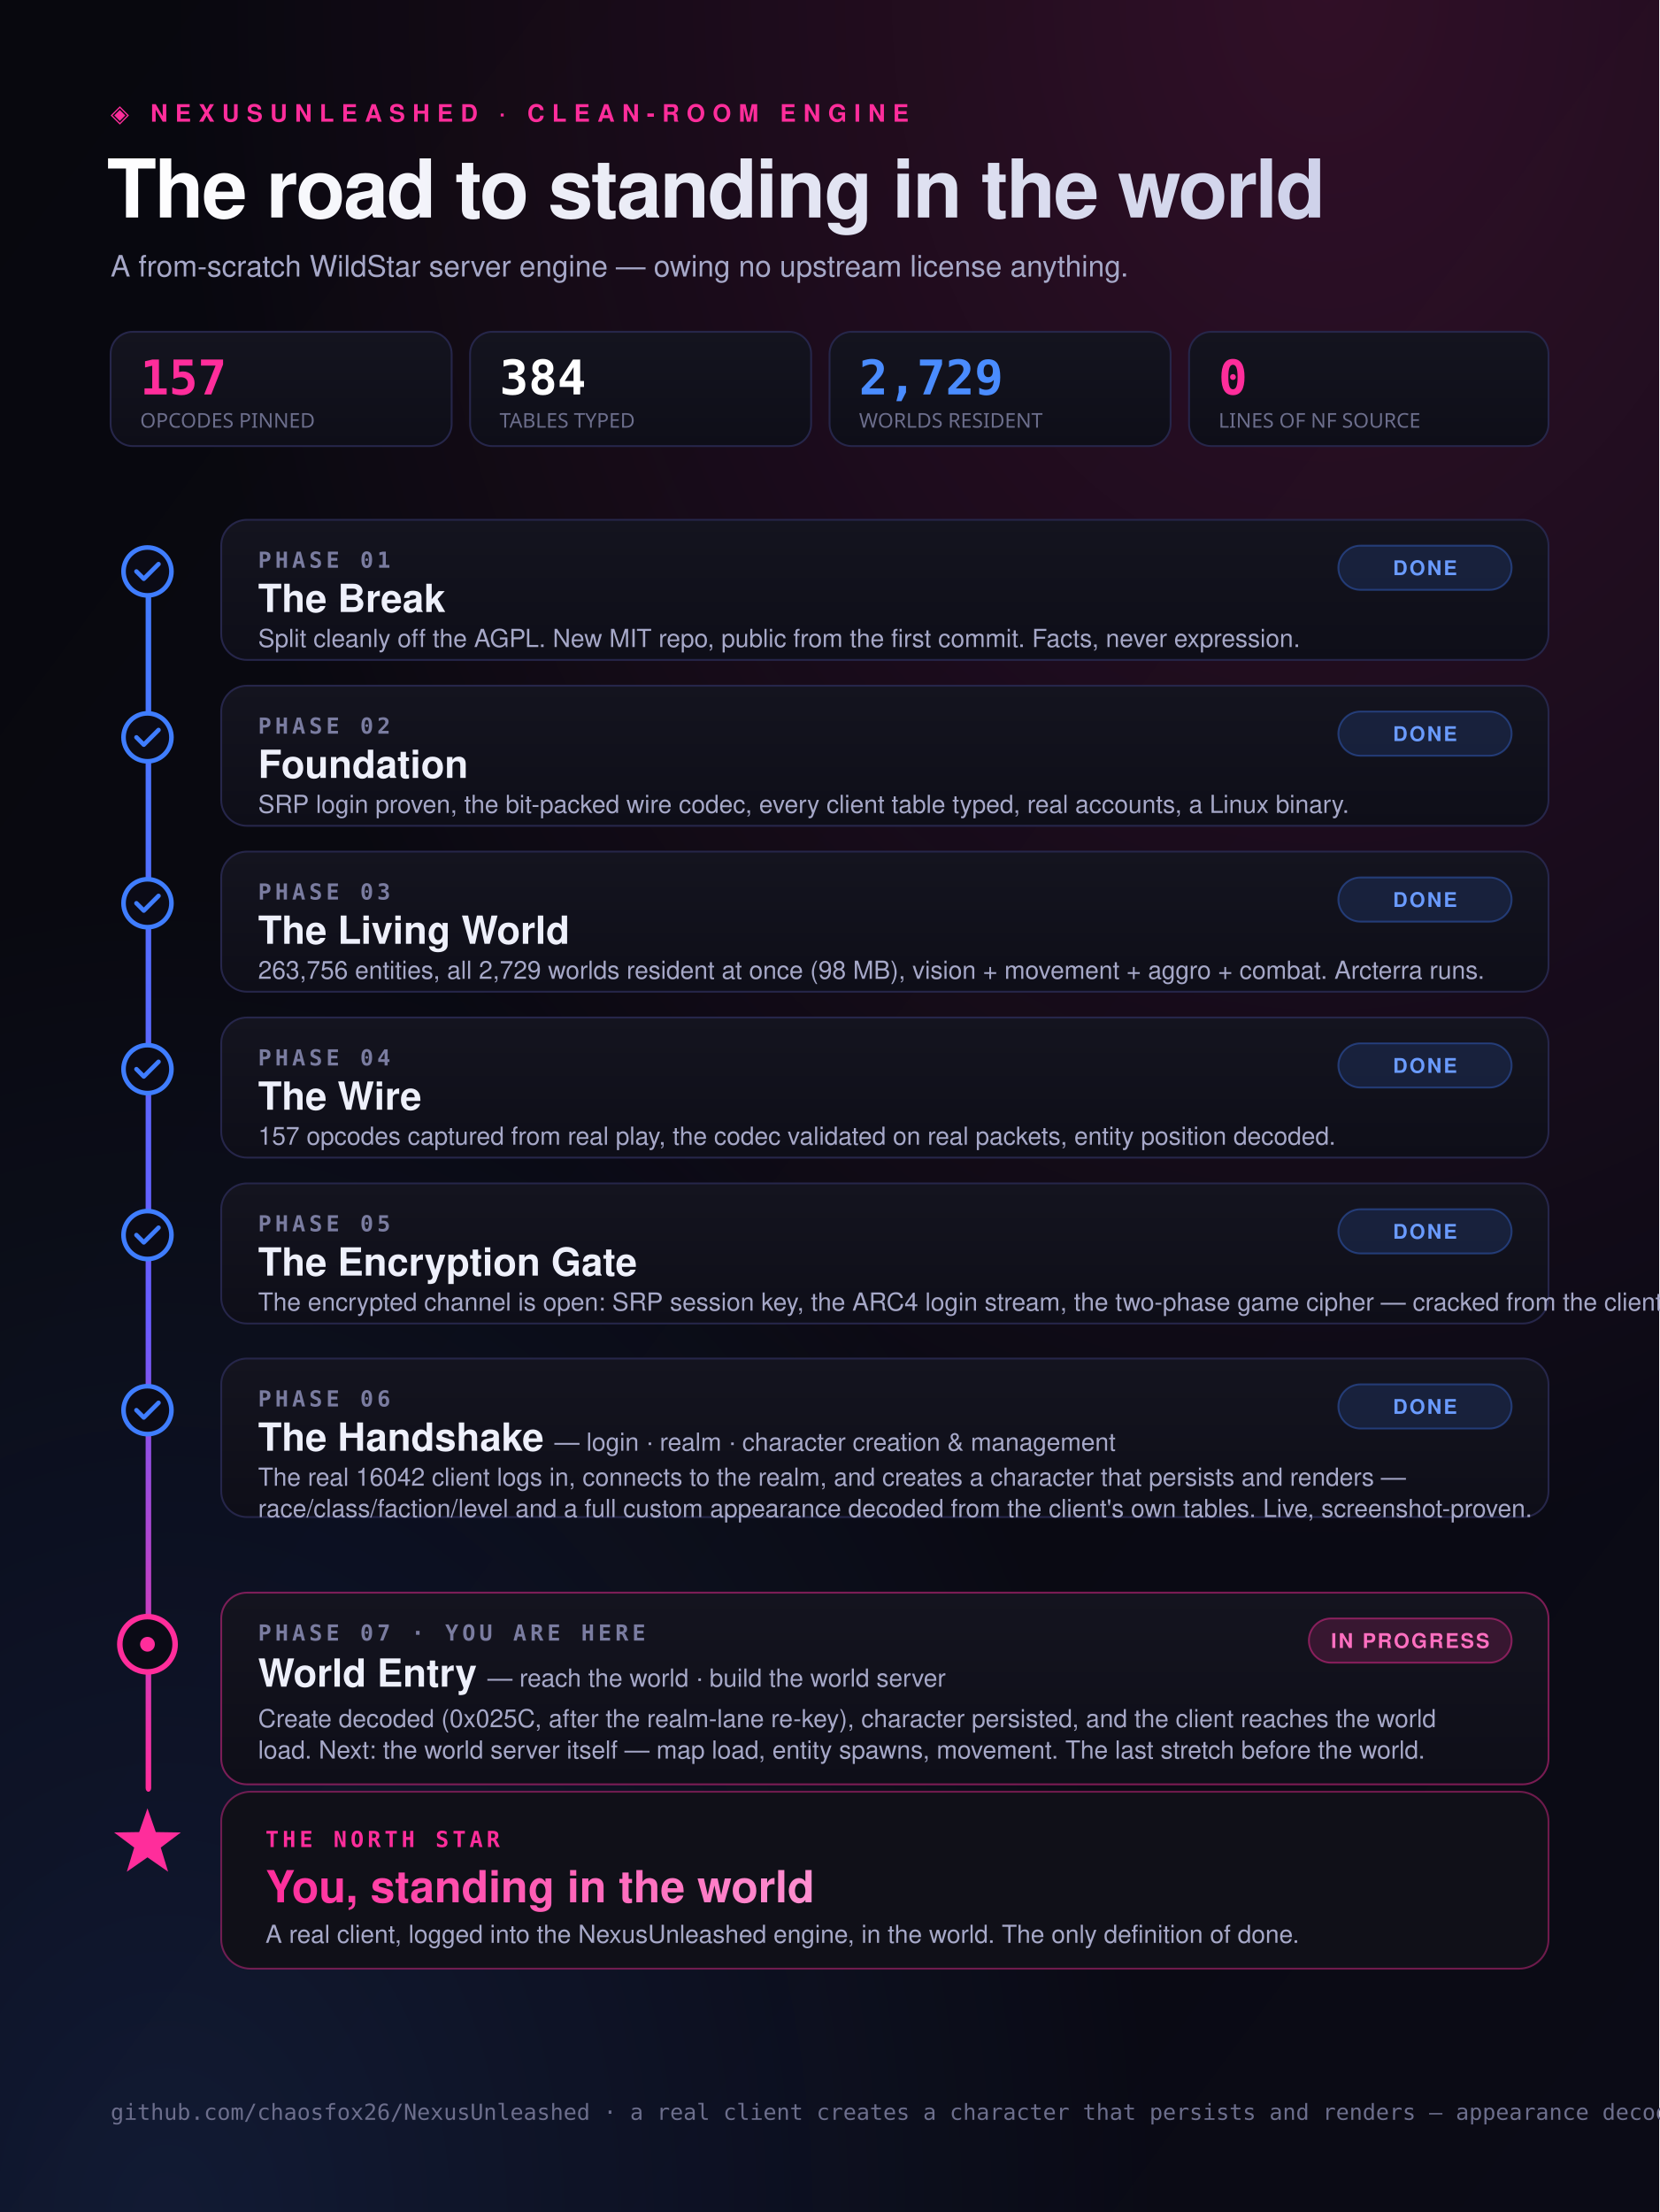
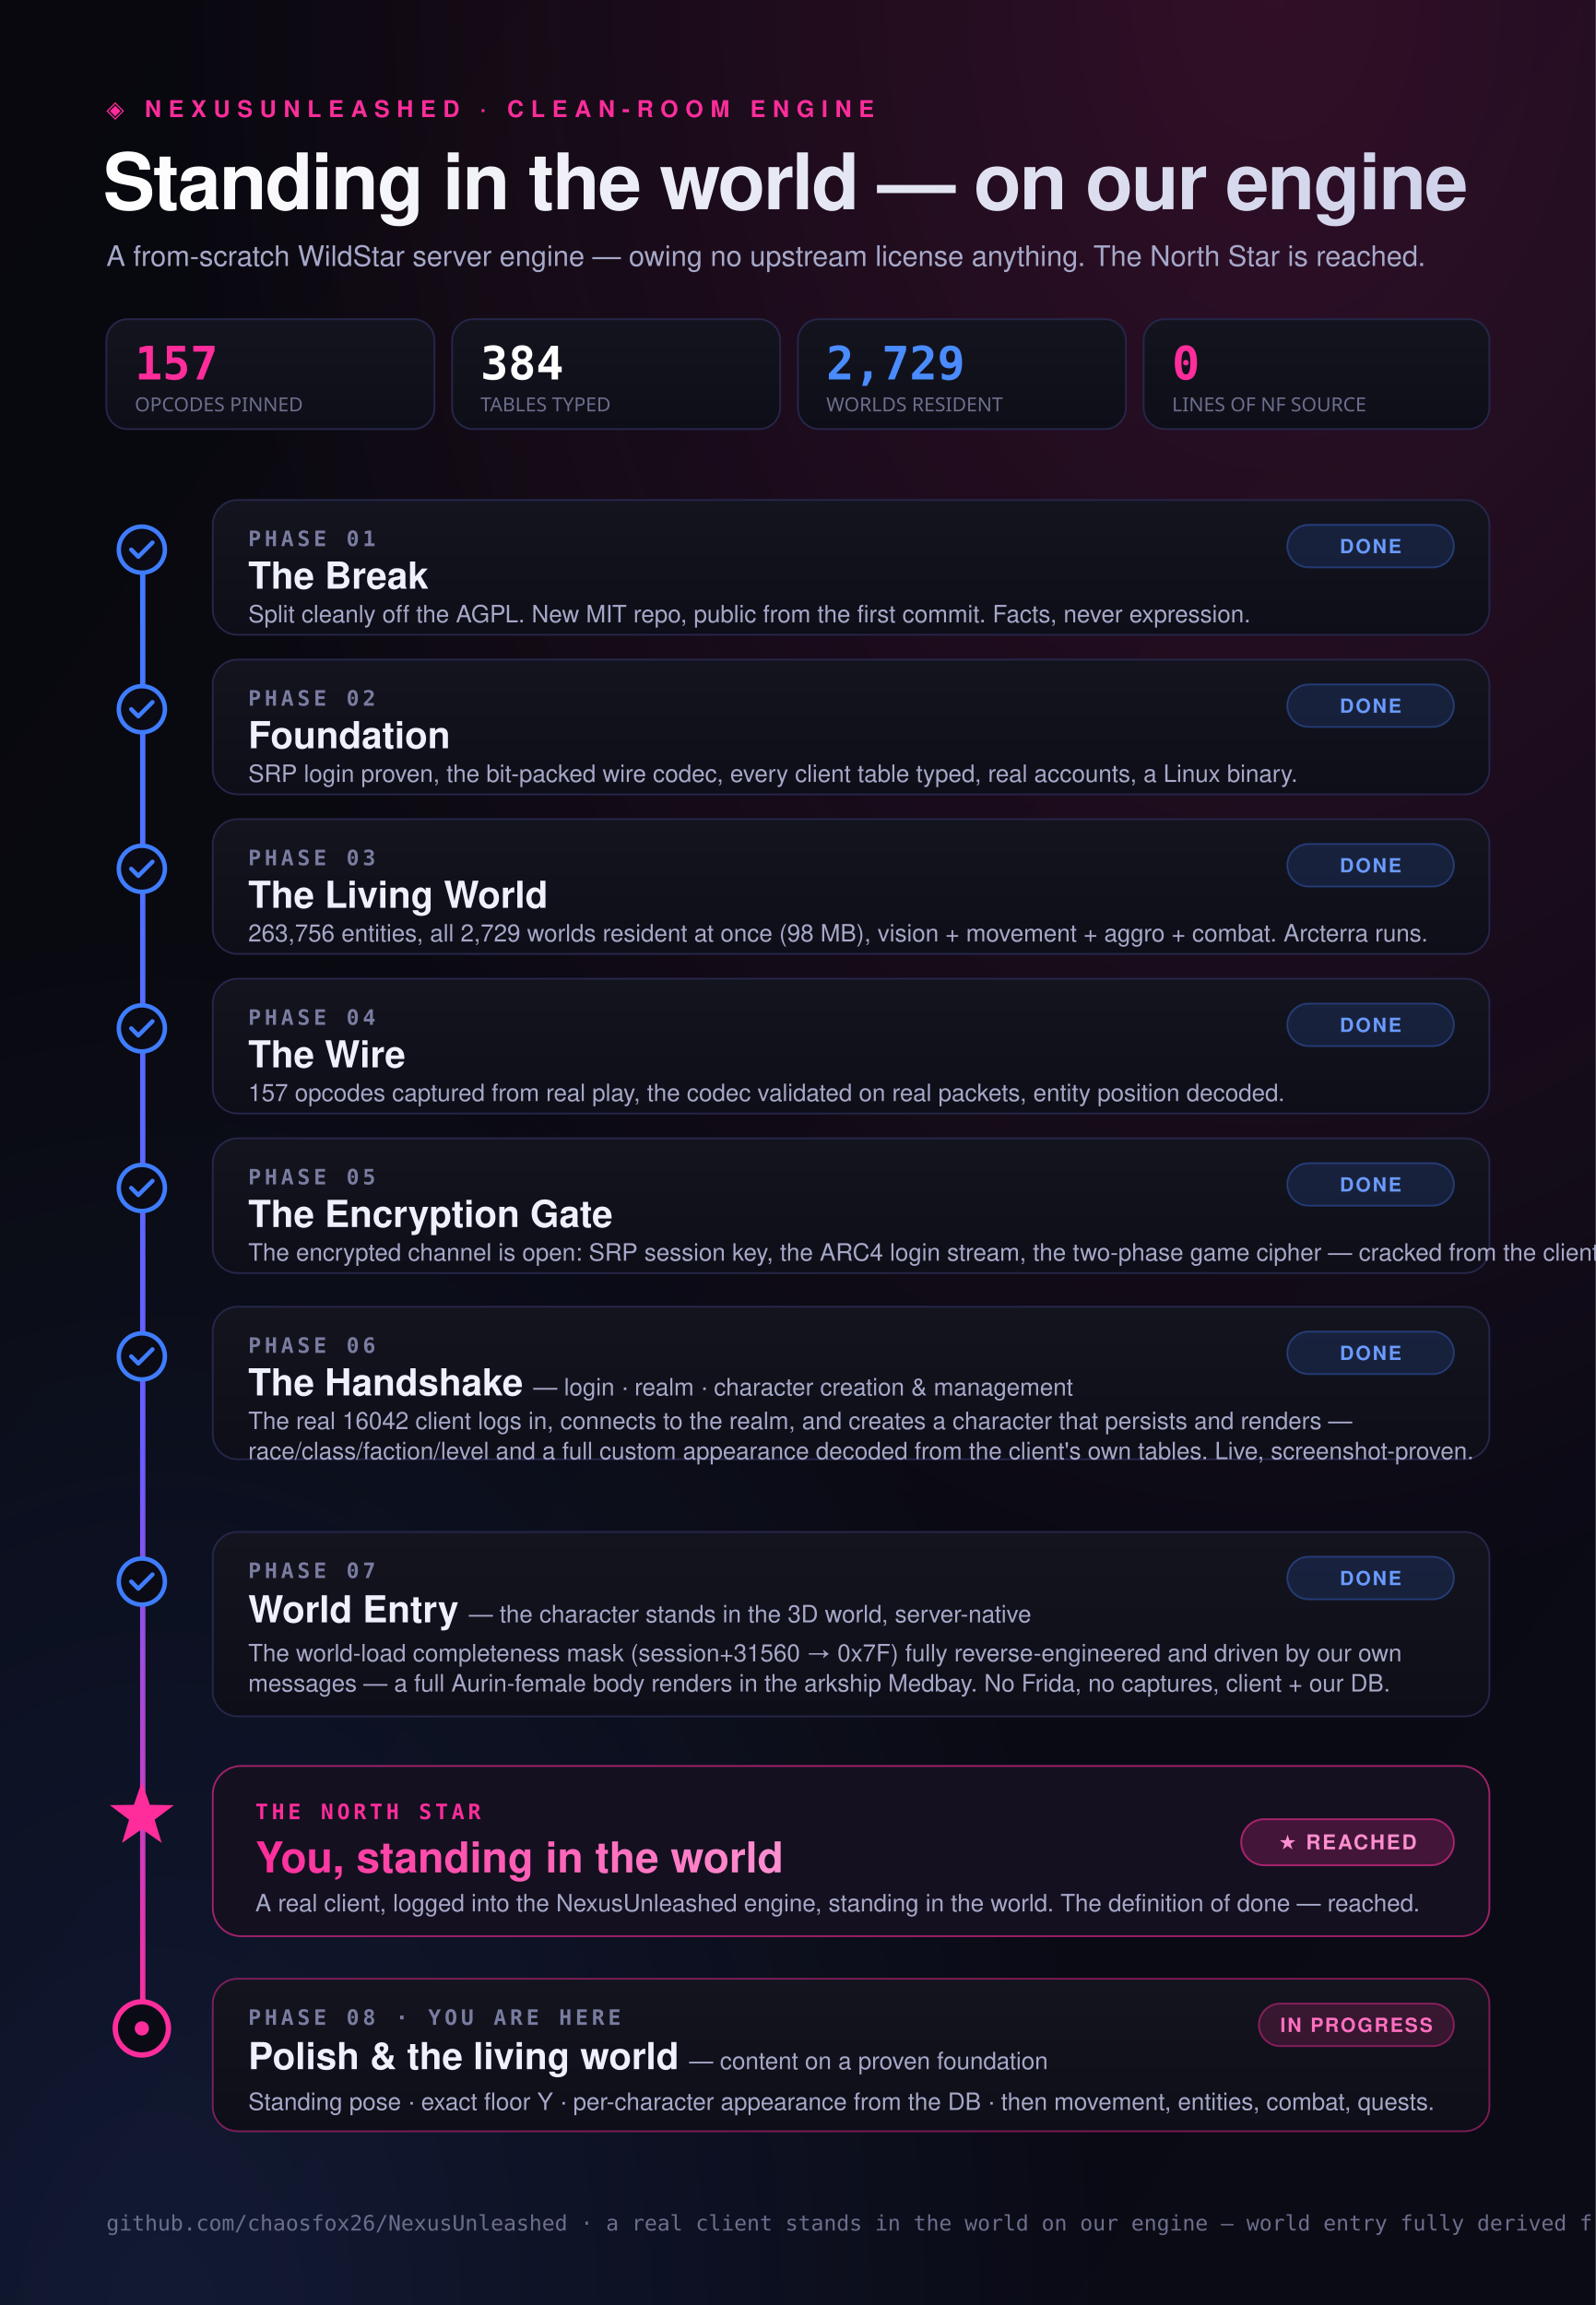
- <svg xmlns="http://www.w3.org/2000/svg" viewBox="0 0 900 1200" font-family="Segoe UI, Helvetica, Arial, sans-serif">
+ <svg xmlns="http://www.w3.org/2000/svg" viewBox="0 0 900 1300" font-family="Segoe UI, Helvetica, Arial, sans-serif">
  <defs>
    <linearGradient id="bg" x1="0" y1="0" x2="1" y2="1">
      <stop offset="0" stop-color="#08080e" />
      <stop offset="1" stop-color="#0b0b16" />
    </linearGradient>
    <radialGradient id="glowc" cx="80%" cy="0%" r="70%">
      <stop offset="0" stop-color="#ff2d9b" stop-opacity="0.16" />
      <stop offset="1" stop-color="#ff2d9b" stop-opacity="0" />
    </radialGradient>
    <radialGradient id="glowv" cx="10%" cy="100%" r="60%">
      <stop offset="0" stop-color="#3f7dff" stop-opacity="0.14" />
      <stop offset="1" stop-color="#3f7dff" stop-opacity="0" />
    </radialGradient>
    <linearGradient id="spine" x1="0" y1="0" x2="0" y2="1">
      <stop offset="0" stop-color="#3f7dff" />
      <stop offset="0.62" stop-color="#6a5cff" />
      <stop offset="1" stop-color="#ff2d9b" />
    </linearGradient>
    <linearGradient id="card" x1="0" y1="0" x2="0" y2="1">
      <stop offset="0" stop-color="#14141f" />
      <stop offset="1" stop-color="#0e0e18" />
    </linearGradient>
    <linearGradient id="title" x1="0" y1="0" x2="1" y2="0">
      <stop offset="0" stop-color="#ffffff" />
      <stop offset="1" stop-color="#cfd2ea" />
    </linearGradient>
    <linearGradient id="mag" x1="0" y1="0" x2="1" y2="0">
      <stop offset="0" stop-color="#ff2d9b" />
      <stop offset="1" stop-color="#ff8fd0" />
    </linearGradient>
  </defs>
-   <rect width="900" height="1200" fill="url(#bg)" />
-   <rect width="900" height="1200" fill="url(#glowc)" />
-   <rect width="900" height="1200" fill="url(#glowv)" />
+   <rect width="900" height="1300" fill="url(#bg)" />
+   <rect width="900" height="1300" fill="url(#glowc)" />
+   <rect width="900" height="1300" fill="url(#glowv)" />
  <text x="60" y="66" fill="#ff2d9b" font-size="13" letter-spacing="4" font-weight="700">◈ NEXUSUNLEASHED · CLEAN-ROOM ENGINE</text>
-   <text x="58" y="118" fill="url(#title)" font-size="44" font-weight="800" letter-spacing="-1">The road to standing in the world</text>
-   <text x="60" y="150" fill="#a6a8c8" font-size="16">A from-scratch WildStar server engine — owing no upstream license anything.</text>
+   <text x="58" y="118" fill="url(#title)" font-size="44" font-weight="800" letter-spacing="-1">Standing in the world — on our engine</text>
+   <text x="60" y="150" fill="#a6a8c8" font-size="16">A from-scratch WildStar server engine — owing no upstream license anything. The North Star is reached.</text>
  <g font-family="Consolas, monospace">
    <g transform="translate(60,180)">
      <rect width="185" height="62" rx="12" fill="url(#card)" stroke="#26264a" />
      <text x="16" y="34" fill="#ff2d9b" font-size="26" font-weight="800">157</text>
      <text x="16" y="52" fill="#6c6e8c" font-size="11" font-family="Segoe UI">OPCODES PINNED</text>
    </g>
    <g transform="translate(255,180)">
      <rect width="185" height="62" rx="12" fill="url(#card)" stroke="#26264a" />
      <text x="16" y="34" fill="#ffffff" font-size="26" font-weight="800">384</text>
      <text x="16" y="52" fill="#6c6e8c" font-size="11" font-family="Segoe UI">TABLES TYPED</text>
    </g>
    <g transform="translate(450,180)">
      <rect width="185" height="62" rx="12" fill="url(#card)" stroke="#26264a" />
      <text x="16" y="34" fill="#4a8cff" font-size="26" font-weight="800">2,729</text>
      <text x="16" y="52" fill="#6c6e8c" font-size="11" font-family="Segoe UI">WORLDS RESIDENT</text>
    </g>
    <g transform="translate(645,180)">
      <rect width="195" height="62" rx="12" fill="url(#card)" stroke="#26264a" />
      <text x="16" y="34" fill="#ff2d9b" font-size="26" font-weight="800">0</text>
      <text x="16" y="52" fill="#6c6e8c" font-size="11" font-family="Segoe UI">LINES OF NF SOURCE</text>
    </g>
  </g>
-   <rect x="79" y="300" width="3" height="672" rx="2" fill="url(#spine)" />
+   <rect x="79" y="300" width="3" height="844" rx="2" fill="url(#spine)" />
  <g transform="translate(0,290)">
    <circle cx="80" cy="20" r="13" fill="#0b0b16" stroke="#3f7dff" stroke-width="2.5" />
    <path d="M74 20l4 4 8-8" stroke="#3f7dff" stroke-width="2.4" fill="none" stroke-linecap="round" stroke-linejoin="round" />
    <rect x="120" y="-8" width="720" height="76" rx="14" fill="url(#card)" stroke="#26264a" />
    <text x="140" y="18" fill="#7a7ca0" font-size="12" font-family="Consolas, monospace" font-weight="700" letter-spacing="2">PHASE 01</text>
    <text x="140" y="42" fill="#eef0fb" font-size="21" font-weight="700">The Break</text>
    <text x="140" y="61" fill="#a6a8c8" font-size="13.5">Split cleanly off the AGPL. New MIT repo, public from the first commit. Facts, never expression.</text>
    <rect x="726" y="6" width="94" height="24" rx="12" fill="#3f7dff" fill-opacity="0.14" stroke="#3f7dff" stroke-opacity="0.35" />
    <text x="773" y="22" fill="#6a9bff" font-size="11" font-weight="700" text-anchor="middle" letter-spacing="1">DONE</text>
  </g>
  <g transform="translate(0,380)">
    <circle cx="80" cy="20" r="13" fill="#0b0b16" stroke="#3f7dff" stroke-width="2.5" />
    <path d="M74 20l4 4 8-8" stroke="#3f7dff" stroke-width="2.4" fill="none" stroke-linecap="round" stroke-linejoin="round" />
    <rect x="120" y="-8" width="720" height="76" rx="14" fill="url(#card)" stroke="#26264a" />
    <text x="140" y="18" fill="#7a7ca0" font-size="12" font-family="Consolas, monospace" font-weight="700" letter-spacing="2">PHASE 02</text>
    <text x="140" y="42" fill="#eef0fb" font-size="21" font-weight="700">Foundation</text>
    <text x="140" y="61" fill="#a6a8c8" font-size="13.5">SRP login proven, the bit-packed wire codec, every client table typed, real accounts, a Linux binary.</text>
    <rect x="726" y="6" width="94" height="24" rx="12" fill="#3f7dff" fill-opacity="0.14" stroke="#3f7dff" stroke-opacity="0.35" />
    <text x="773" y="22" fill="#6a9bff" font-size="11" font-weight="700" text-anchor="middle" letter-spacing="1">DONE</text>
  </g>
  <g transform="translate(0,470)">
    <circle cx="80" cy="20" r="13" fill="#0b0b16" stroke="#3f7dff" stroke-width="2.5" />
    <path d="M74 20l4 4 8-8" stroke="#3f7dff" stroke-width="2.4" fill="none" stroke-linecap="round" stroke-linejoin="round" />
    <rect x="120" y="-8" width="720" height="76" rx="14" fill="url(#card)" stroke="#26264a" />
    <text x="140" y="18" fill="#7a7ca0" font-size="12" font-family="Consolas, monospace" font-weight="700" letter-spacing="2">PHASE 03</text>
    <text x="140" y="42" fill="#eef0fb" font-size="21" font-weight="700">The Living World</text>
    <text x="140" y="61" fill="#a6a8c8" font-size="13.5">263,756 entities, all 2,729 worlds resident at once (98 MB), vision + movement + aggro + combat. Arcterra runs.</text>
    <rect x="726" y="6" width="94" height="24" rx="12" fill="#3f7dff" fill-opacity="0.14" stroke="#3f7dff" stroke-opacity="0.35" />
    <text x="773" y="22" fill="#6a9bff" font-size="11" font-weight="700" text-anchor="middle" letter-spacing="1">DONE</text>
  </g>
  <g transform="translate(0,560)">
    <circle cx="80" cy="20" r="13" fill="#0b0b16" stroke="#3f7dff" stroke-width="2.5" />
    <path d="M74 20l4 4 8-8" stroke="#3f7dff" stroke-width="2.4" fill="none" stroke-linecap="round" stroke-linejoin="round" />
    <rect x="120" y="-8" width="720" height="76" rx="14" fill="url(#card)" stroke="#26264a" />
    <text x="140" y="18" fill="#7a7ca0" font-size="12" font-family="Consolas, monospace" font-weight="700" letter-spacing="2">PHASE 04</text>
    <text x="140" y="42" fill="#eef0fb" font-size="21" font-weight="700">The Wire</text>
    <text x="140" y="61" fill="#a6a8c8" font-size="13.5">157 opcodes captured from real play, the codec validated on real packets, entity position decoded.</text>
    <rect x="726" y="6" width="94" height="24" rx="12" fill="#3f7dff" fill-opacity="0.14" stroke="#3f7dff" stroke-opacity="0.35" />
    <text x="773" y="22" fill="#6a9bff" font-size="11" font-weight="700" text-anchor="middle" letter-spacing="1">DONE</text>
  </g>
  <g transform="translate(0,650)">
    <circle cx="80" cy="20" r="13" fill="#0b0b16" stroke="#3f7dff" stroke-width="2.5" />
    <path d="M74 20l4 4 8-8" stroke="#3f7dff" stroke-width="2.4" fill="none" stroke-linecap="round" stroke-linejoin="round" />
    <rect x="120" y="-8" width="720" height="76" rx="14" fill="url(#card)" stroke="#26264a" />
    <text x="140" y="18" fill="#7a7ca0" font-size="12" font-family="Consolas, monospace" font-weight="700" letter-spacing="2">PHASE 05</text>
    <text x="140" y="42" fill="#eef0fb" font-size="21" font-weight="700">The Encryption Gate</text>
    <text x="140" y="61" fill="#a6a8c8" font-size="13.5">The encrypted channel is open: SRP session key, the ARC4 login stream, the two-phase game cipher — cracked from the client.</text>
    <rect x="726" y="6" width="94" height="24" rx="12" fill="#3f7dff" fill-opacity="0.14" stroke="#3f7dff" stroke-opacity="0.35" />
    <text x="773" y="22" fill="#6a9bff" font-size="11" font-weight="700" text-anchor="middle" letter-spacing="1">DONE</text>
  </g>
  <g transform="translate(0,745)">
    <circle cx="80" cy="20" r="13" fill="#0b0b16" stroke="#3f7dff" stroke-width="2.5" />
    <path d="M74 20l4 4 8-8" stroke="#3f7dff" stroke-width="2.4" fill="none" stroke-linecap="round" stroke-linejoin="round" />
    <rect x="120" y="-8" width="720" height="86" rx="14" fill="url(#card)" stroke="#26264a" />
    <text x="140" y="18" fill="#7a7ca0" font-size="12" font-family="Consolas, monospace" font-weight="700" letter-spacing="2">PHASE 06</text>
    <text x="140" y="42" fill="#eef0fb" font-size="21" font-weight="700">The Handshake <tspan fill="#a6a8c8" font-size="13.5" font-weight="400">— login · realm · character creation &amp; management</tspan>
    </text>
    <text x="140" y="61" fill="#a6a8c8" font-size="13.5">The real 16042 client logs in, connects to the realm, and creates a character that persists and renders —</text>
    <text x="140" y="78" fill="#a6a8c8" font-size="13.5">race/class/faction/level and a full custom appearance decoded from the client's own tables. Live, screenshot-proven.</text>
    <rect x="726" y="6" width="94" height="24" rx="12" fill="#3f7dff" fill-opacity="0.14" stroke="#3f7dff" stroke-opacity="0.35" />
    <text x="773" y="22" fill="#6a9bff" font-size="11" font-weight="700" text-anchor="middle" letter-spacing="1">DONE</text>
  </g>
  <g transform="translate(0,872)">
+     <circle cx="80" cy="20" r="13" fill="#0b0b16" stroke="#3f7dff" stroke-width="2.5" />
+     <path d="M74 20l4 4 8-8" stroke="#3f7dff" stroke-width="2.4" fill="none" stroke-linecap="round" stroke-linejoin="round" />
+     <rect x="120" y="-8" width="720" height="104" rx="14" fill="url(#card)" stroke="#26264a" />
+     <text x="140" y="18" fill="#7a7ca0" font-size="12" font-family="Consolas, monospace" font-weight="700" letter-spacing="2">PHASE 07</text>
+     <text x="140" y="43" fill="#eef0fb" font-size="21" font-weight="700">World Entry <tspan fill="#a6a8c8" font-size="13.5" font-weight="400">— the character stands in the 3D world, server-native</tspan>
+     </text>
+     <text x="140" y="65" fill="#a6a8c8" font-size="13.5">The world-load completeness mask (session+31560 → 0x7F) fully reverse-engineered and driven by our own</text>
+     <text x="140" y="82" fill="#a6a8c8" font-size="13.5">messages — a full Aurin-female body renders in the arkship Medbay. No Frida, no captures, client + our DB.</text>
+     <rect x="726" y="6" width="94" height="24" rx="12" fill="#3f7dff" fill-opacity="0.14" stroke="#3f7dff" stroke-opacity="0.35" />
+     <text x="773" y="22" fill="#6a9bff" font-size="11" font-weight="700" text-anchor="middle" letter-spacing="1">DONE</text>
+   </g>
+   <g transform="translate(0,996)">
+     <path d="M80 9 L84.5 21.9 L98.1 22.1 L87.2 30.3 L91.2 43.4 L80 35.6 L68.8 43.4 L72.8 30.3 L61.9 22.1 L75.5 21.9 Z" fill="#ff2d9b" />
+     <rect x="120" y="0" width="720" height="96" rx="16" fill="#141020" stroke="#ff2d9b" stroke-opacity="0.6" />
+     <text x="144" y="30" fill="#ff2d9b" font-size="12" font-family="Consolas, monospace" font-weight="700" letter-spacing="2">THE NORTH STAR</text>
+     <text x="144" y="60" fill="url(#mag)" font-size="24" font-weight="800">You, standing in the world</text>
+     <text x="144" y="82" fill="#a6a8c8" font-size="13.5">A real client, logged into the NexusUnleashed engine, standing in the world. The definition of done — reached.</text>
+     <rect x="700" y="30" width="120" height="26" rx="13" fill="#ff2d9b" fill-opacity="0.2" stroke="#ff2d9b" stroke-opacity="0.6" />
+     <text x="760" y="47" fill="#ff8fd0" font-size="11.5" font-weight="800" text-anchor="middle" letter-spacing="1">★ REACHED</text>
+   </g>
+   <g transform="translate(0,1124)">
    <circle cx="80" cy="20" r="15" fill="#0b0b16" stroke="#ff2d9b" stroke-width="3" />
    <circle cx="80" cy="20" r="4" fill="#ff2d9b" />
-     <rect x="120" y="-8" width="720" height="104" rx="14" fill="url(#card)" stroke="#ff2d9b" stroke-opacity="0.45" />
-     <text x="140" y="18" fill="#7a7ca0" font-size="12" font-family="Consolas, monospace" font-weight="700" letter-spacing="2">PHASE 07 · YOU ARE HERE</text>
-     <text x="140" y="43" fill="#eef0fb" font-size="21" font-weight="700">World Entry <tspan fill="#a6a8c8" font-size="13.5" font-weight="400">— reach the world · build the world server</tspan>
+     <rect x="120" y="-8" width="720" height="86" rx="14" fill="url(#card)" stroke="#ff2d9b" stroke-opacity="0.45" />
+     <text x="140" y="18" fill="#7a7ca0" font-size="12" font-family="Consolas, monospace" font-weight="700" letter-spacing="2">PHASE 08 · YOU ARE HERE</text>
+     <text x="140" y="43" fill="#eef0fb" font-size="21" font-weight="700">Polish &amp; the living world <tspan fill="#a6a8c8" font-size="13.5" font-weight="400">— content on a proven foundation</tspan>
    </text>
-     <text x="140" y="65" fill="#a6a8c8" font-size="13.5">Create decoded (0x025C, after the realm-lane re-key), character persisted, and the client reaches the world</text>
-     <text x="140" y="82" fill="#a6a8c8" font-size="13.5">load. Next: the world server itself — map load, entity spawns, movement. The last stretch before the world.</text>
+     <text x="140" y="66" fill="#a6a8c8" font-size="13.5">Standing pose · exact floor Y · per-character appearance from the DB · then movement, entities, combat, quests.</text>
    <rect x="710" y="6" width="110" height="24" rx="12" fill="#ff2d9b" fill-opacity="0.16" stroke="#ff2d9b" stroke-opacity="0.45" />
    <text x="765" y="22" fill="#ff6fc0" font-size="11" font-weight="700" text-anchor="middle" letter-spacing="1">IN PROGRESS</text>
  </g>
-   <g transform="translate(0,972)">
-     <path d="M80 9 L84.5 21.9 L98.1 22.1 L87.2 30.3 L91.2 43.4 L80 35.6 L68.8 43.4 L72.8 30.3 L61.9 22.1 L75.5 21.9 Z" fill="#ff2d9b" />
-     <rect x="120" y="0" width="720" height="96" rx="16" fill="#101018" stroke="#ff2d9b" stroke-opacity="0.4" />
-     <text x="144" y="30" fill="#ff2d9b" font-size="12" font-family="Consolas, monospace" font-weight="700" letter-spacing="2">THE NORTH STAR</text>
-     <text x="144" y="60" fill="url(#mag)" font-size="24" font-weight="800">You, standing in the world</text>
-     <text x="144" y="82" fill="#a6a8c8" font-size="13.5">A real client, logged into the NexusUnleashed engine, in the world. The only definition of done.</text>
-   </g>
-   <text x="60" y="1150" fill="#6c6e8c" font-size="12" font-family="Consolas, monospace">github.com/chaosfox26/NexusUnleashed · a real client creates a character that persists and renders — appearance decoded from the client's own tables</text>
+   <text x="60" y="1258" fill="#6c6e8c" font-size="12" font-family="Consolas, monospace">github.com/chaosfox26/NexusUnleashed · a real client stands in the world on our engine — world entry fully derived from the client's own deserializers</text>
</svg>
